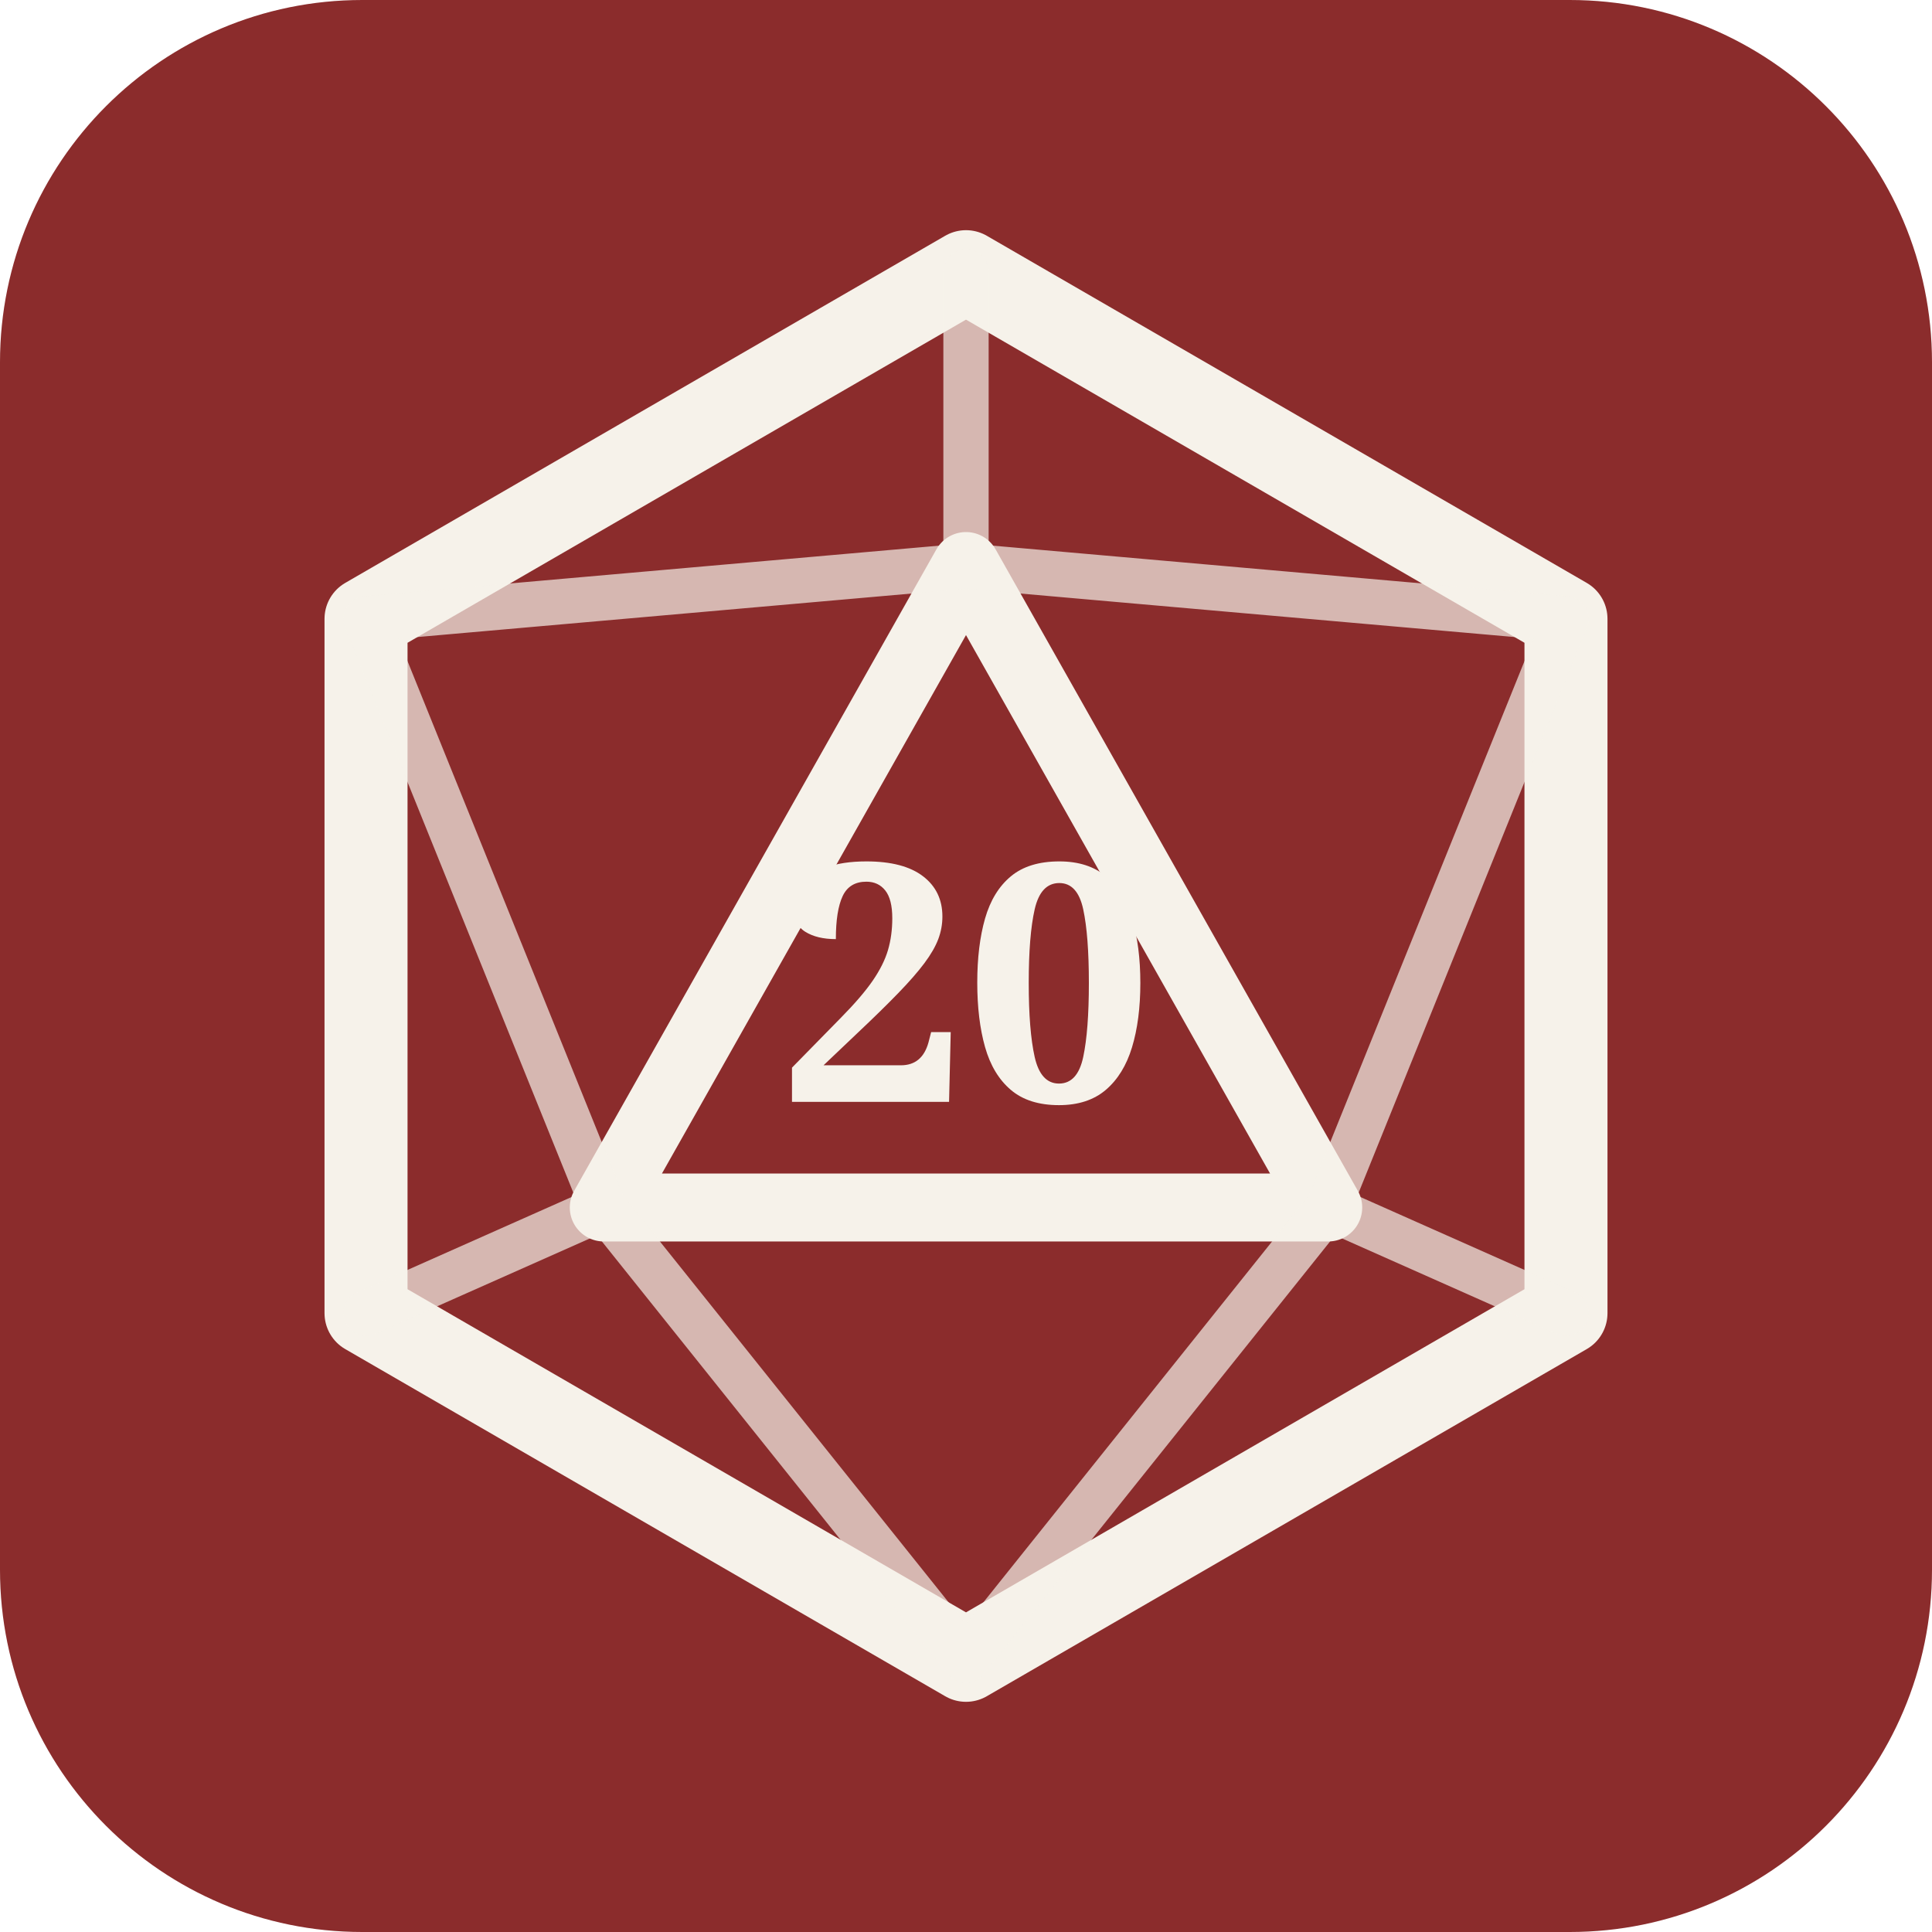
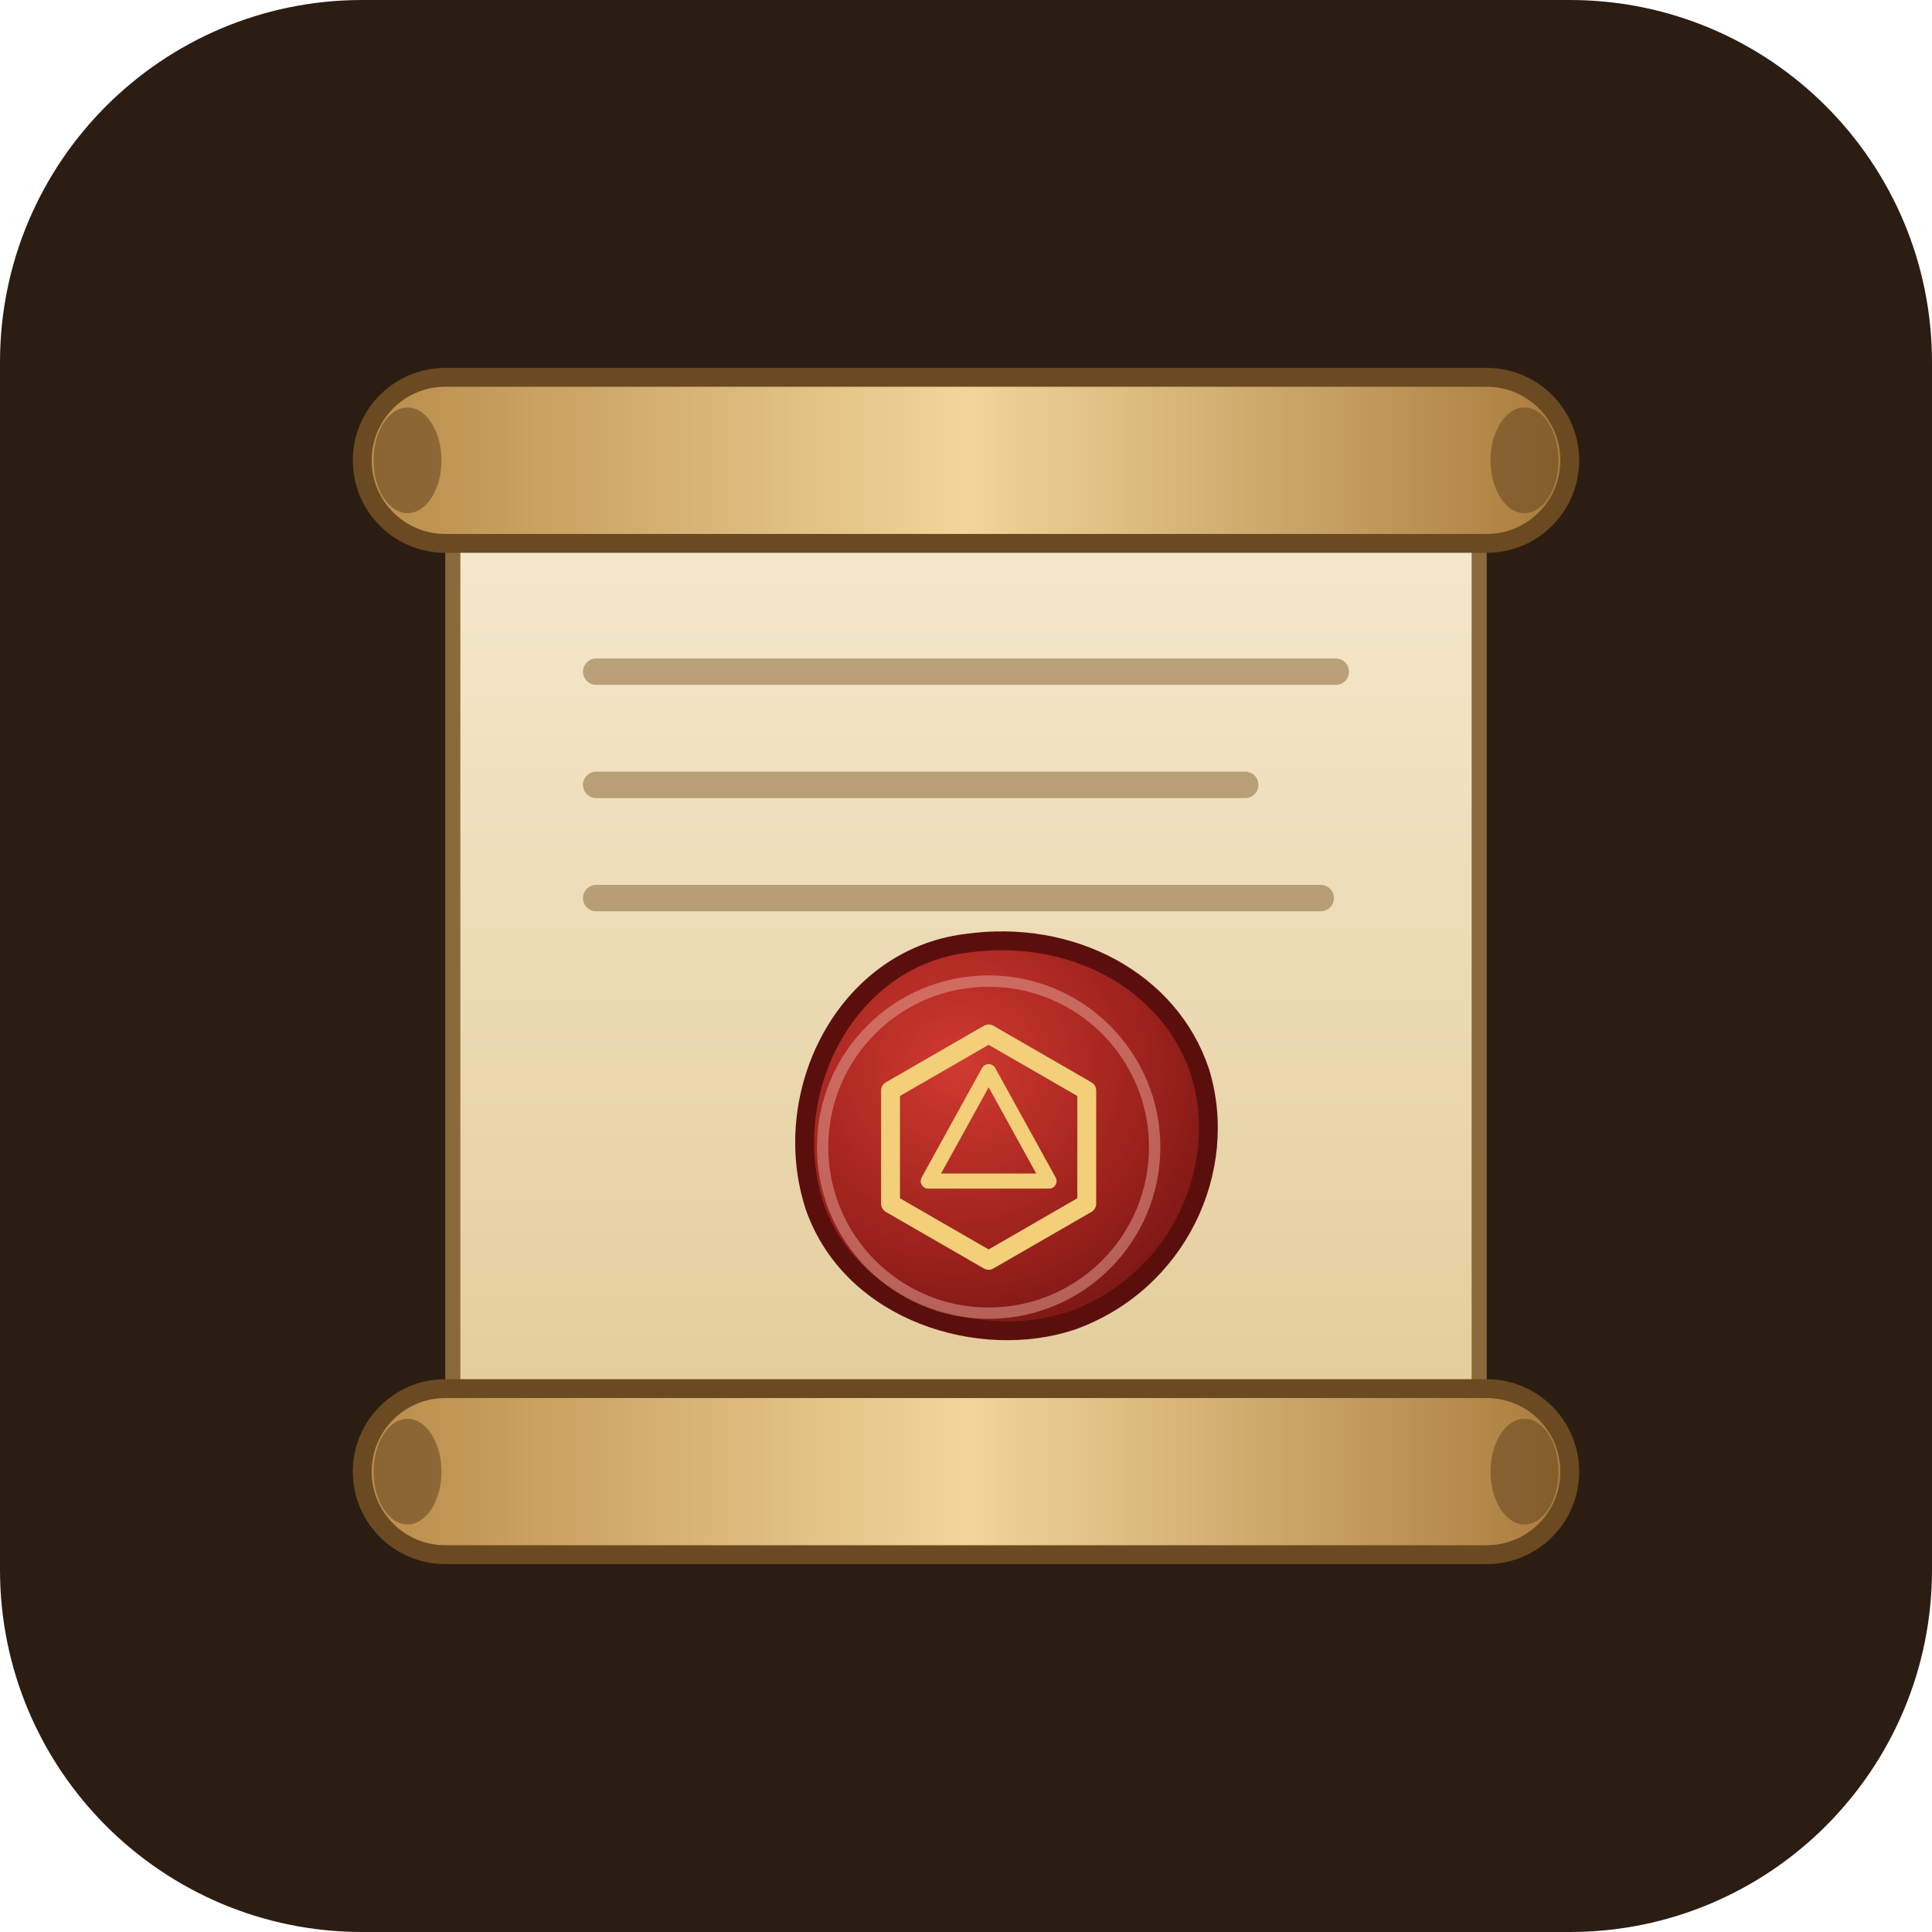
<svg xmlns="http://www.w3.org/2000/svg" viewBox="0 0 512 512">
-   <rect width="512" height="512" rx="96" fill="#8b2c2c" />
-   <polygon points="256,72 415,164 415,348 256,440 97,348 97,164" fill="none" stroke="#f6f2ea" stroke-width="22" stroke-linejoin="round" />
-   <polygon points="256,150 352,320 160,320" fill="none" stroke="#f6f2ea" stroke-width="18" stroke-linejoin="round" />
-   <path d="M256 72 256 150 M415 164 352 320 M97 164 160 320 M256 440 352 320 M256 440 160 320 M415 348 352 320 M97 348 160 320 M415 164 256 150 M97 164 256 150" stroke="#f6f2ea" stroke-width="12" stroke-linecap="round" opacity=".7" />
-   <text x="256" y="292" text-anchor="middle" font-family="Georgia, serif" font-size="88" font-weight="700" fill="#f6f2ea">20</text>
+   <defs>
+     <linearGradient id="p" x1="0" y1="0" x2="0" y2="1">
+       <stop offset="0" stop-color="#f6ead0" />
+       <stop offset="1" stop-color="#e2cb98" />
+     </linearGradient>
+     <linearGradient id="r" x1="0" y1="0" x2="1" y2="0">
+       <stop offset="0" stop-color="#b98c4a" />
+       <stop offset=".5" stop-color="#f1d59a" />
+       <stop offset="1" stop-color="#a97b3c" />
+     </linearGradient>
+     <radialGradient id="w" cx=".38" cy=".32" r=".8">
+       <stop offset="0" stop-color="#d03a30" />
+       <stop offset=".6" stop-color="#9c211c" />
+       <stop offset="1" stop-color="#6e1411" />
+     </radialGradient>
+   </defs>
+   <rect width="512" height="512" rx="96" fill="#2b1d12" />
+   <rect x="120" y="120" width="272" height="272" fill="url(#p)" stroke="#8a6a3a" stroke-width="4" />
+   <path d="M120 120H392M120 392H392" stroke="#c9a96a" stroke-width="3" />
+   <rect x="96" y="100" width="320" height="44" rx="22" fill="url(#r)" stroke="#6b4a22" stroke-width="5" />
+   <rect x="96" y="368" width="320" height="44" rx="22" fill="url(#r)" stroke="#6b4a22" stroke-width="5" />
+   <ellipse cx="108" cy="122" rx="9" ry="14" fill="#6b4a22" opacity=".6" />
+   <ellipse cx="404" cy="122" rx="9" ry="14" fill="#6b4a22" opacity=".6" />
+   <ellipse cx="108" cy="390" rx="9" ry="14" fill="#6b4a22" opacity=".6" />
+   <ellipse cx="404" cy="390" rx="9" ry="14" fill="#6b4a22" opacity=".6" />
+   <path d="M158 178H354M158 208H330M158 238H350" stroke="#8a6a3a" stroke-width="7" stroke-linecap="round" opacity=".55" />
+   <path d="M256 250c28-4 54 10 62 34 8 26-6 56-34 66-24 8-58-2-68-30-10-30 8-66 40-70z" fill="url(#w)" stroke="#5a0f0d" stroke-width="5" />
+   <circle cx="262" cy="304" r="44" fill="none" stroke="#e8a89a" stroke-width="3" opacity=".5" />
+   <polygon points="262,274 288,289 288,319 262,334 236,319 236,289" fill="none" stroke="#f3cf7a" stroke-width="5" stroke-linejoin="round" />
+   <polygon points="262,284 278,313 246,313" fill="none" stroke="#f3cf7a" stroke-width="4" stroke-linejoin="round" />
</svg>
